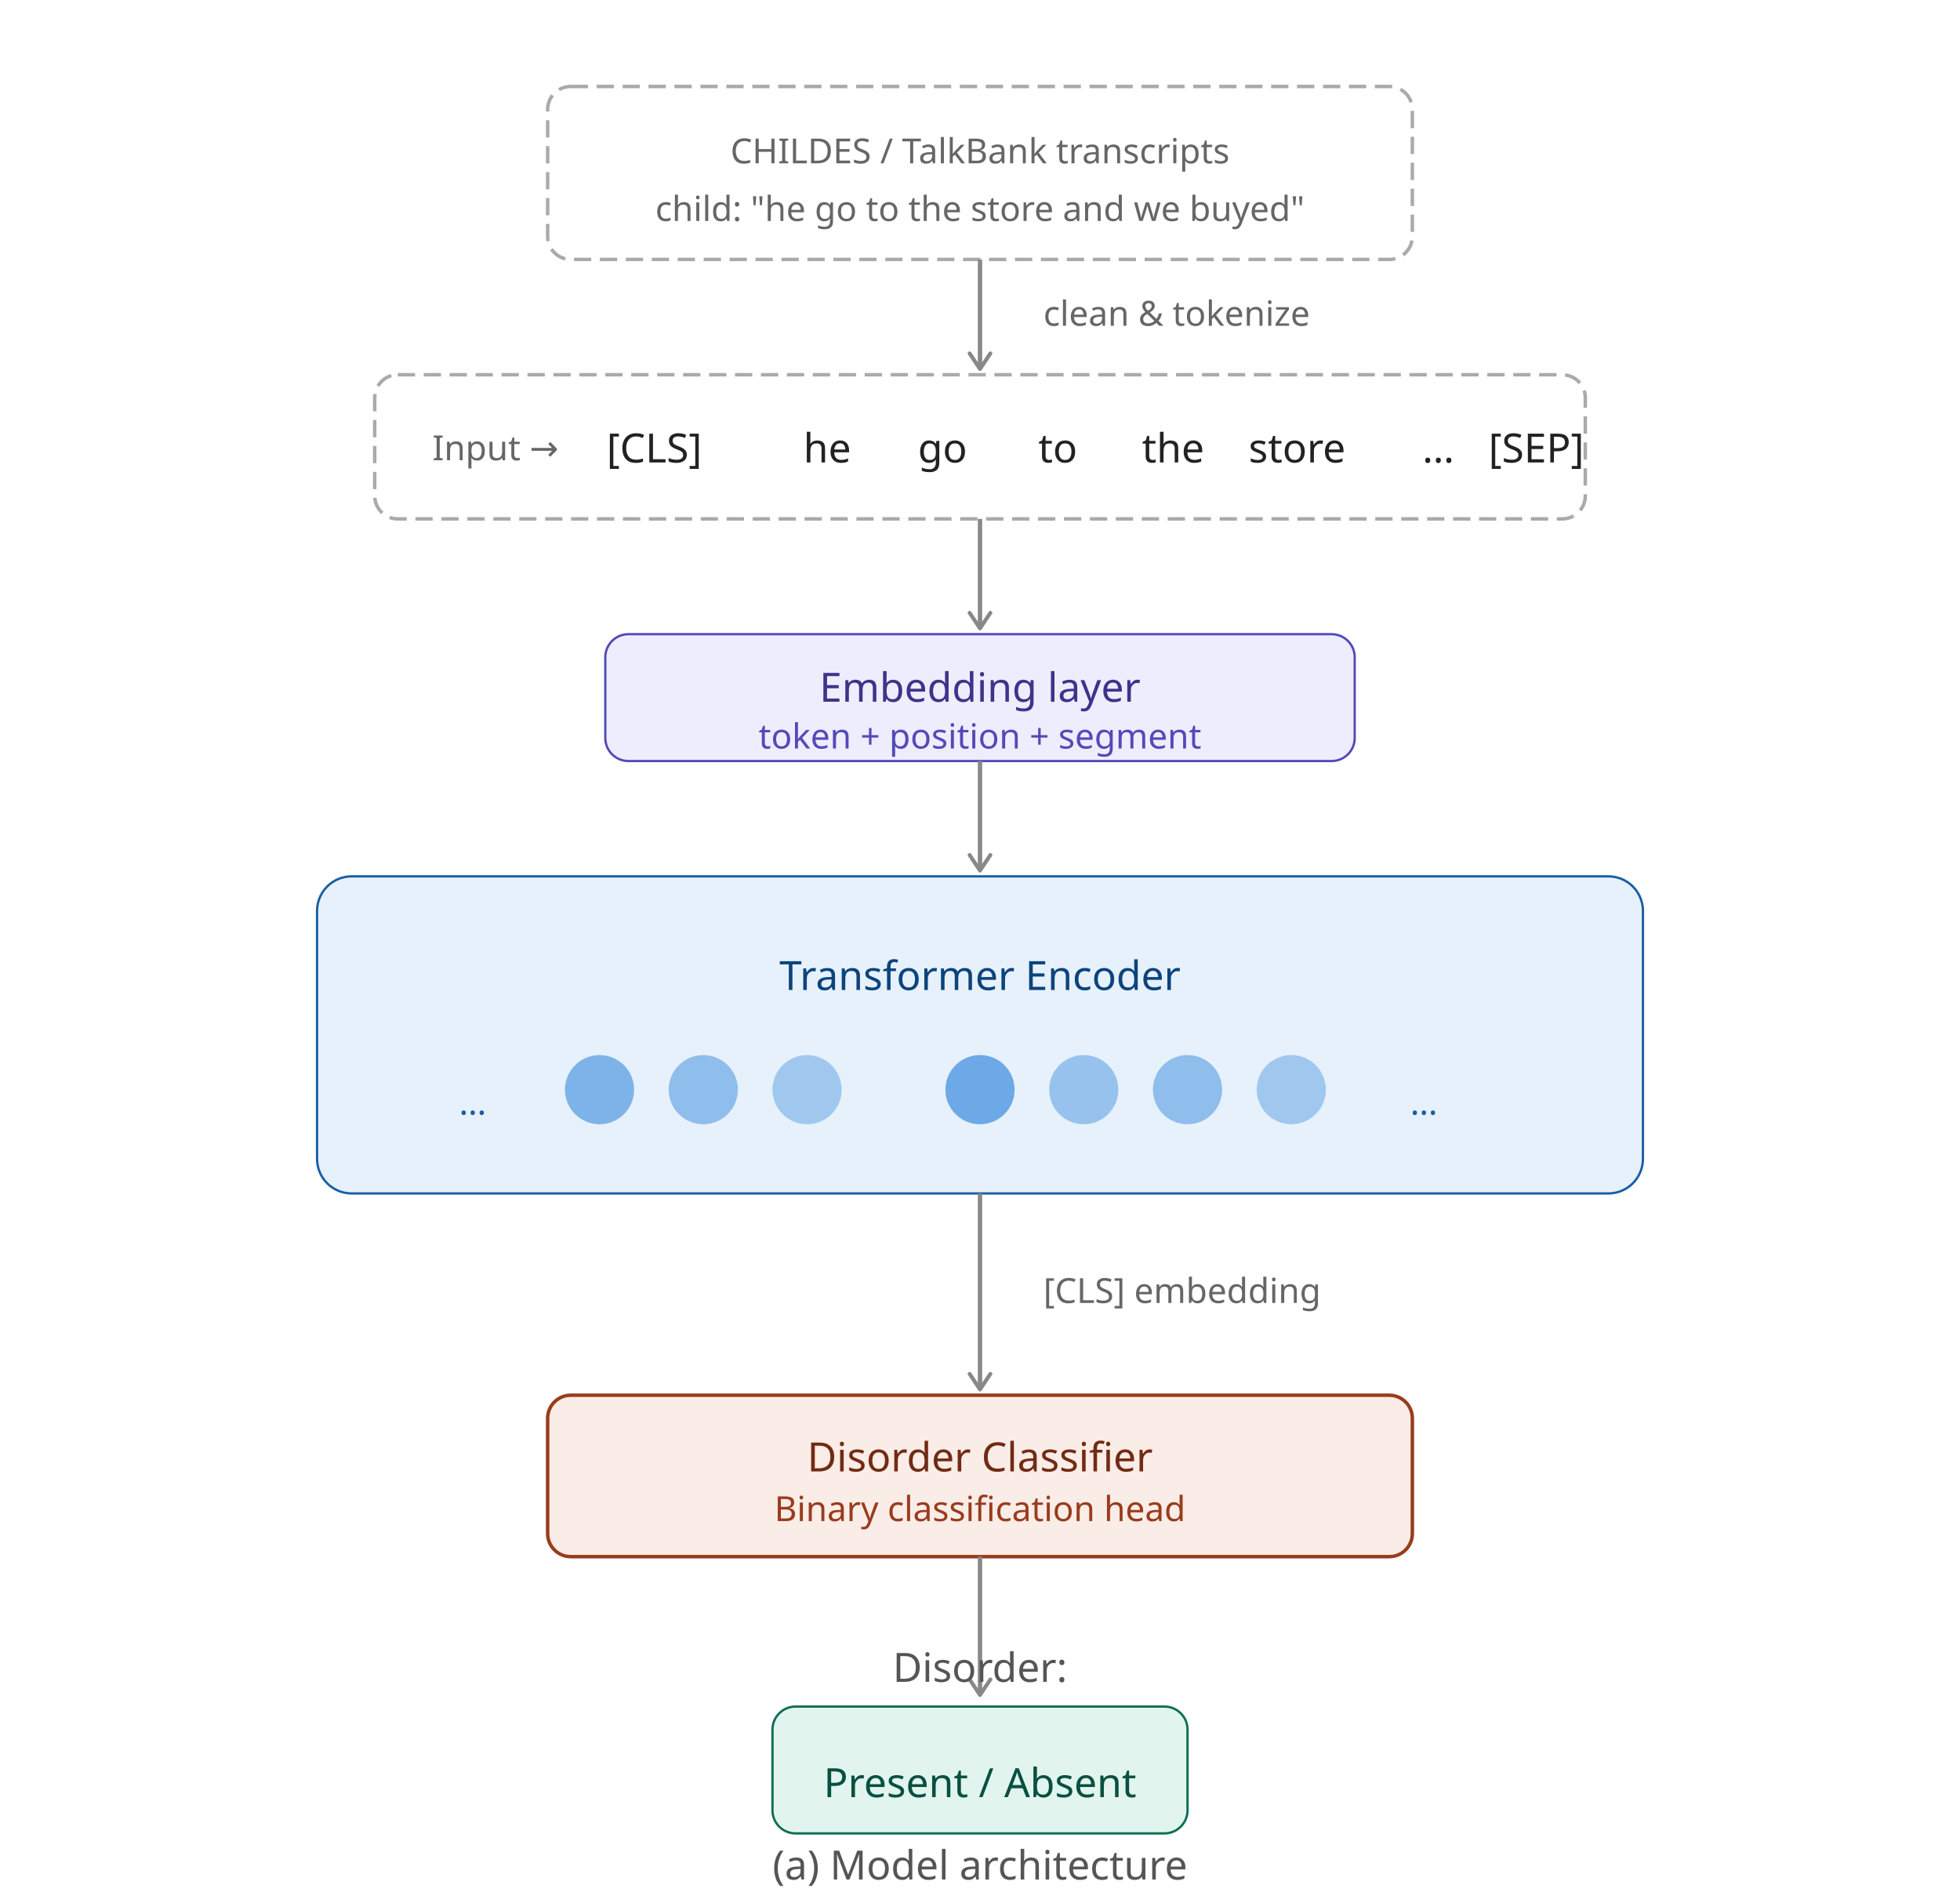
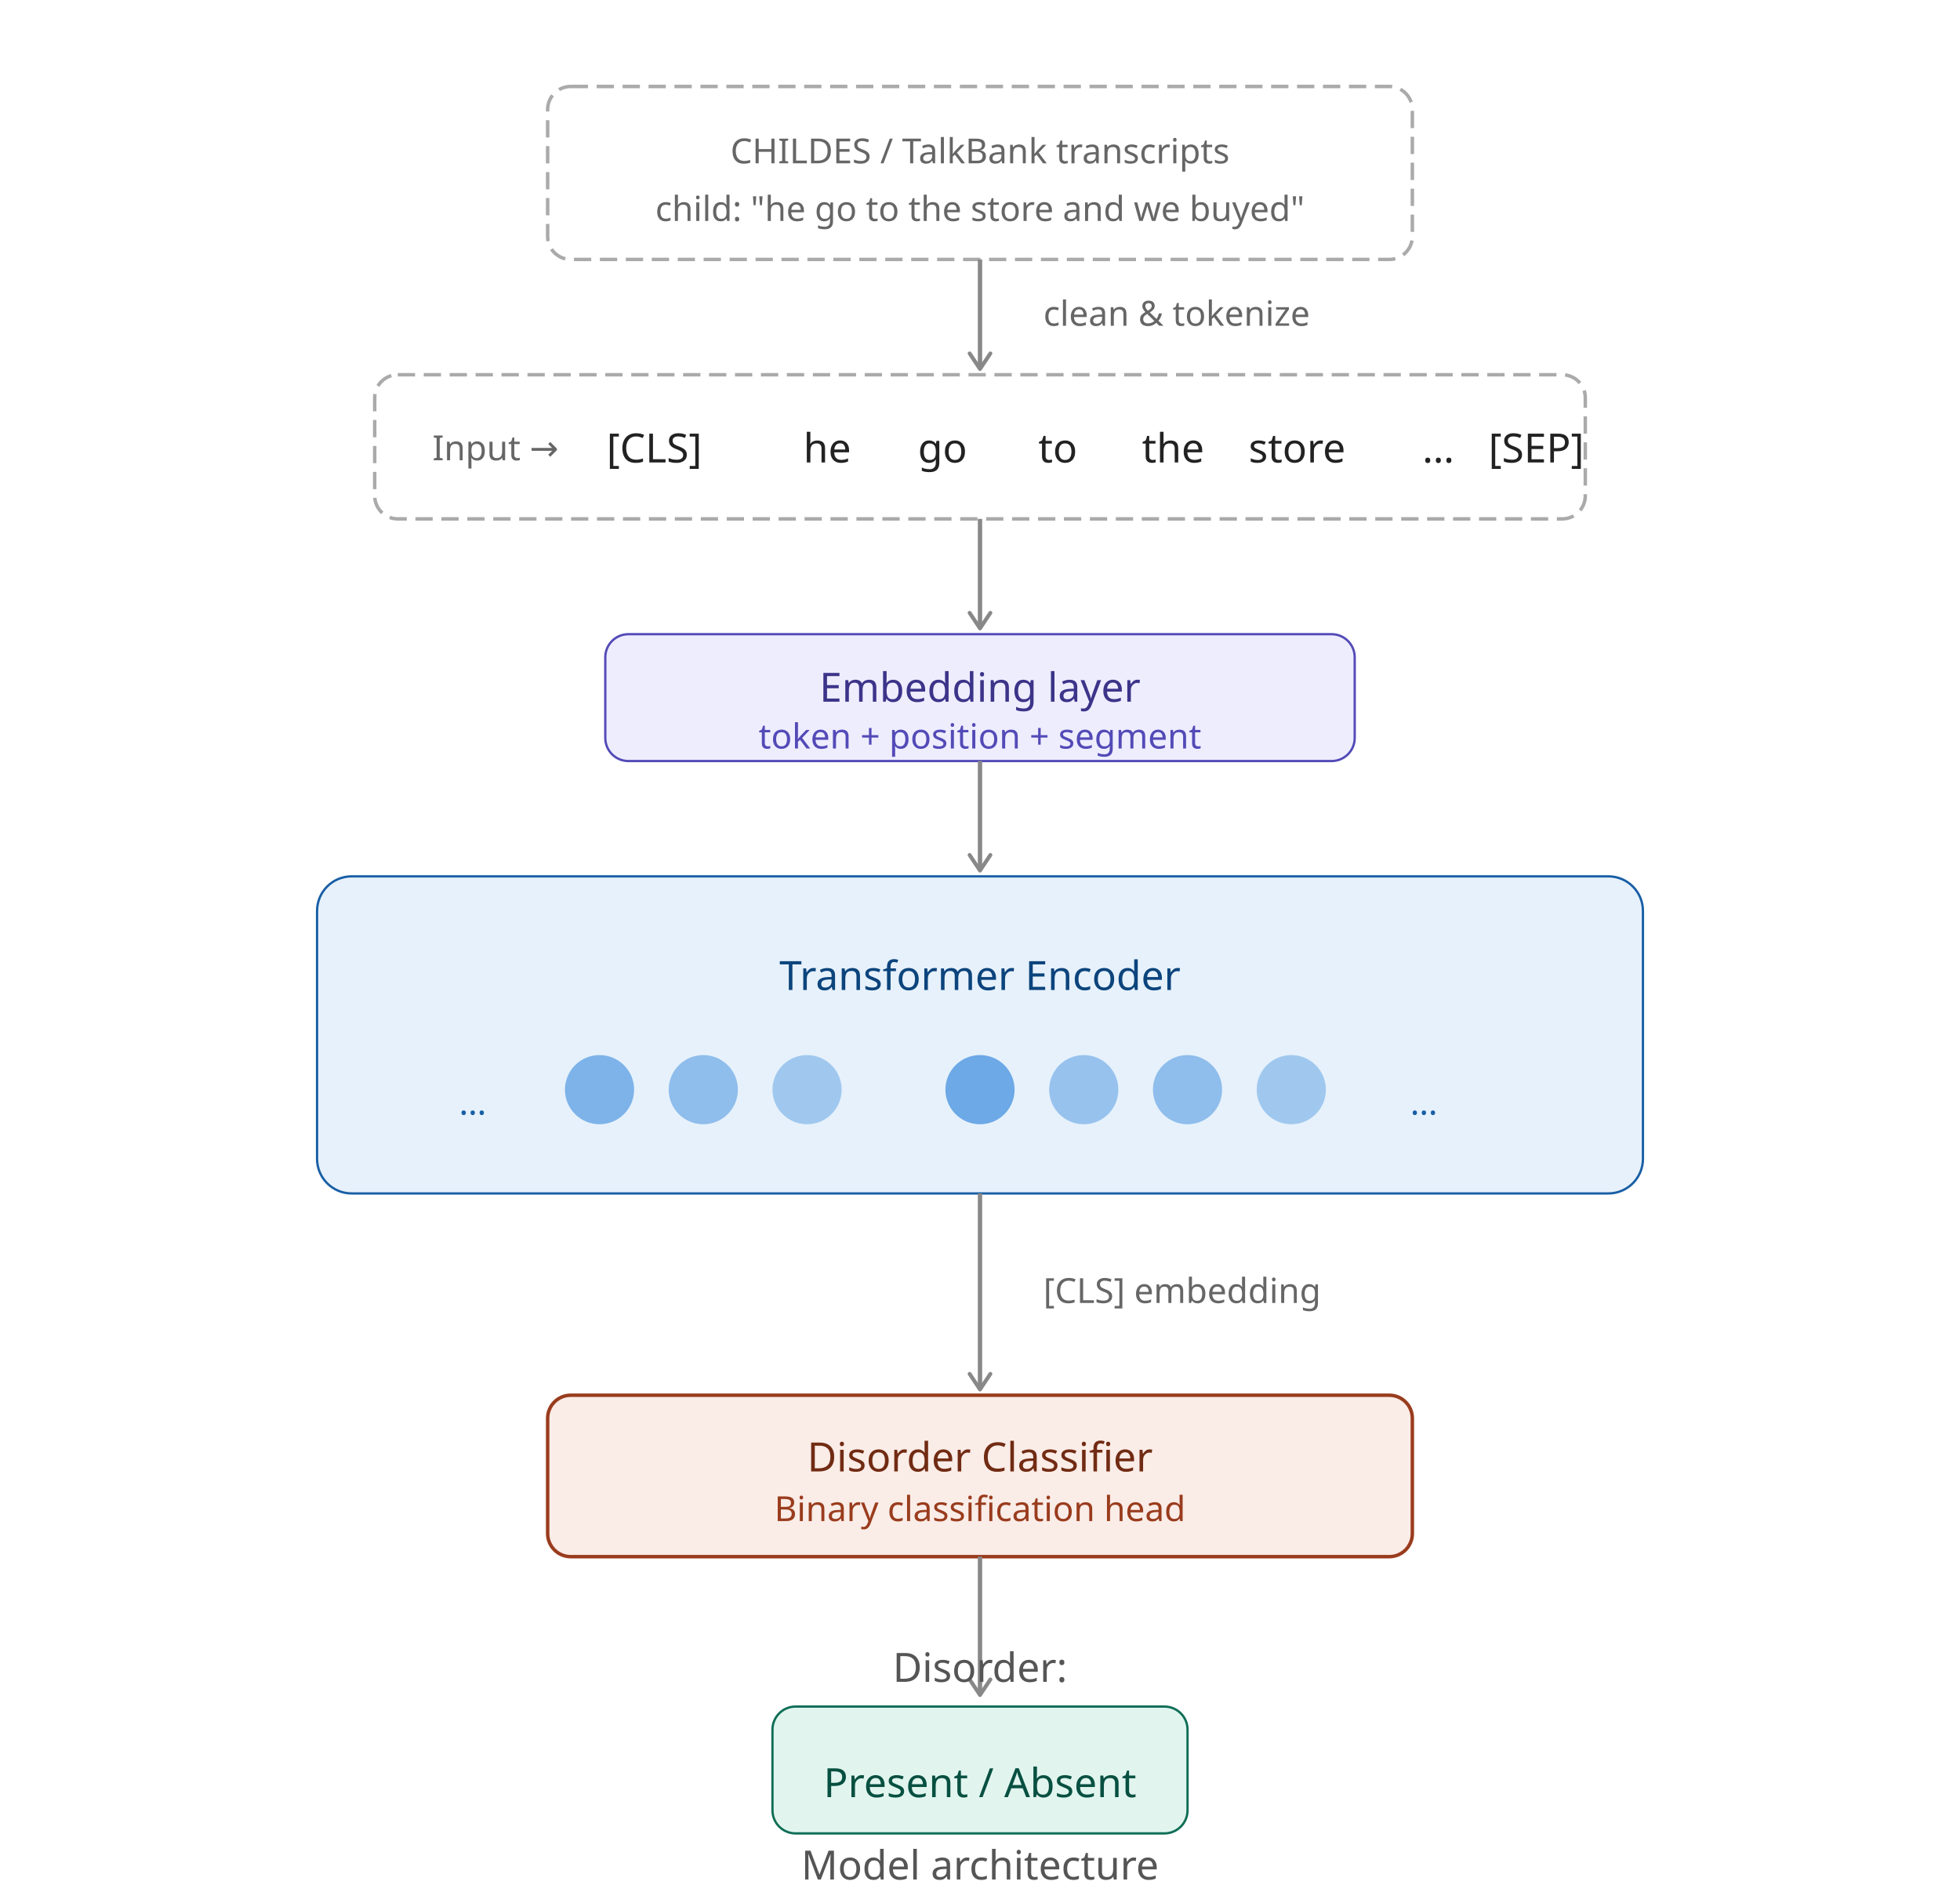
<svg xmlns="http://www.w3.org/2000/svg" width="680" viewBox="0 0 680 660" style="background:white;font-family:sans-serif;">
  <defs>
    <marker id="arrow" viewBox="0 0 10 10" refX="8" refY="5" markerWidth="6" markerHeight="6" orient="auto-start-reverse">
      <path d="M2 1L8 5L2 9" fill="none" stroke="context-stroke" stroke-width="1.5" stroke-linecap="round" stroke-linejoin="round" />
    </marker>
  </defs>
  <rect x="190" y="30" width="300" height="60" rx="8" fill="none" stroke="#aaa" stroke-width="1.2" stroke-dasharray="6 3" />
  <text font-size="12" x="340" y="52" text-anchor="middle" dominant-baseline="central" fill="#666">CHILDES / TalkBank transcripts</text>
  <text font-size="12" x="340" y="72" text-anchor="middle" dominant-baseline="central" fill="#666">child: "he go to the store and we buyed"</text>
  <line x1="340" y1="90" x2="340" y2="128" stroke="#888" stroke-width="1.5" marker-end="url(#arrow)" />
  <text font-size="12" x="362" y="113" fill="#666">clean &amp; tokenize</text>
  <rect x="130" y="130" width="420" height="50" rx="8" fill="none" stroke="#aaa" stroke-width="1.2" stroke-dasharray="6 3" />
  <text font-size="12" x="150" y="155" dominant-baseline="central" fill="#666">Input →</text>
  <text font-size="14" x="227" y="155" text-anchor="middle" dominant-baseline="central" fill="#222">[CLS]</text>
  <text font-size="14" x="287" y="155" text-anchor="middle" dominant-baseline="central" fill="#222">he</text>
  <text font-size="14" x="327" y="155" text-anchor="middle" dominant-baseline="central" fill="#222">go</text>
  <text font-size="14" x="367" y="155" text-anchor="middle" dominant-baseline="central" fill="#222">to</text>
  <text font-size="14" x="407" y="155" text-anchor="middle" dominant-baseline="central" fill="#222">the</text>
  <text font-size="14" x="450" y="155" text-anchor="middle" dominant-baseline="central" fill="#222">store</text>
  <text font-size="14" x="499" y="155" text-anchor="middle" dominant-baseline="central" fill="#222">…</text>
  <text font-size="14" x="533" y="155" text-anchor="middle" dominant-baseline="central" fill="#222">[SEP]</text>
  <line x1="340" y1="180" x2="340" y2="218" stroke="#888" stroke-width="1.5" marker-end="url(#arrow)" />
  <rect x="210" y="220" width="260" height="44" rx="8" fill="#EEEDFE" stroke="#534AB7" stroke-width="0.8" />
  <text font-size="14" font-weight="500" x="340" y="238" text-anchor="middle" dominant-baseline="central" fill="#3C3489">Embedding layer</text>
  <text font-size="12" x="340" y="255" text-anchor="middle" dominant-baseline="central" fill="#534AB7">token + position + segment</text>
  <line x1="340" y1="264" x2="340" y2="302" stroke="#888" stroke-width="1.5" marker-end="url(#arrow)" />
  <rect x="110" y="304" width="460" height="110" rx="12" fill="#E6F1FB" stroke="#185FA5" stroke-width="0.8" />
  <text font-size="14" font-weight="500" x="340" y="338" text-anchor="middle" dominant-baseline="central" fill="#0C447C">Transformer Encoder</text>
  <circle cx="208" cy="378" r="12" fill="#378ADD" opacity="0.6" />
  <circle cx="244" cy="378" r="12" fill="#378ADD" opacity="0.5" />
  <circle cx="280" cy="378" r="12" fill="#378ADD" opacity="0.4" />
  <text font-size="12" x="164" y="382" text-anchor="middle" dominant-baseline="central" fill="#185FA5">…</text>
  <circle cx="340" cy="378" r="12" fill="#378ADD" opacity="0.7" />
  <circle cx="376" cy="378" r="12" fill="#378ADD" opacity="0.45" />
  <circle cx="412" cy="378" r="12" fill="#378ADD" opacity="0.5" />
  <circle cx="448" cy="378" r="12" fill="#378ADD" opacity="0.4" />
  <text font-size="12" x="494" y="382" text-anchor="middle" dominant-baseline="central" fill="#185FA5">…</text>
  <line x1="340" y1="414" x2="340" y2="482" stroke="#888" stroke-width="1.5" marker-end="url(#arrow)" />
  <text font-size="12" x="362" y="452" fill="#666">[CLS] embedding</text>
  <rect x="190" y="484" width="300" height="56" rx="8" fill="#FAECE7" stroke="#993C1D" stroke-width="1.2" />
  <text font-size="14" font-weight="500" x="340" y="505" text-anchor="middle" dominant-baseline="central" fill="#712B13">Disorder Classifier</text>
  <text font-size="12" x="340" y="523" text-anchor="middle" dominant-baseline="central" fill="#993C1D">Binary classification head</text>
  <line x1="340" y1="540" x2="340" y2="588" stroke="#888" stroke-width="1.5" marker-end="url(#arrow)" />
  <text font-size="14" font-weight="500" x="340" y="578" text-anchor="middle" dominant-baseline="central" fill="#555">Disorder:</text>
  <rect x="268" y="592" width="144" height="44" rx="8" fill="#E1F5EE" stroke="#0F6E56" stroke-width="0.8" />
  <text font-size="14" font-weight="500" x="340" y="618" text-anchor="middle" dominant-baseline="central" fill="#085041">Present / Absent</text>
-   <text font-size="14" font-weight="500" x="340" y="652" text-anchor="middle" fill="#555">(a) Model architecture</text>
+   <text font-size="14" font-weight="500" x="340" y="652" text-anchor="middle" fill="#555">Model architecture</text>
</svg>
